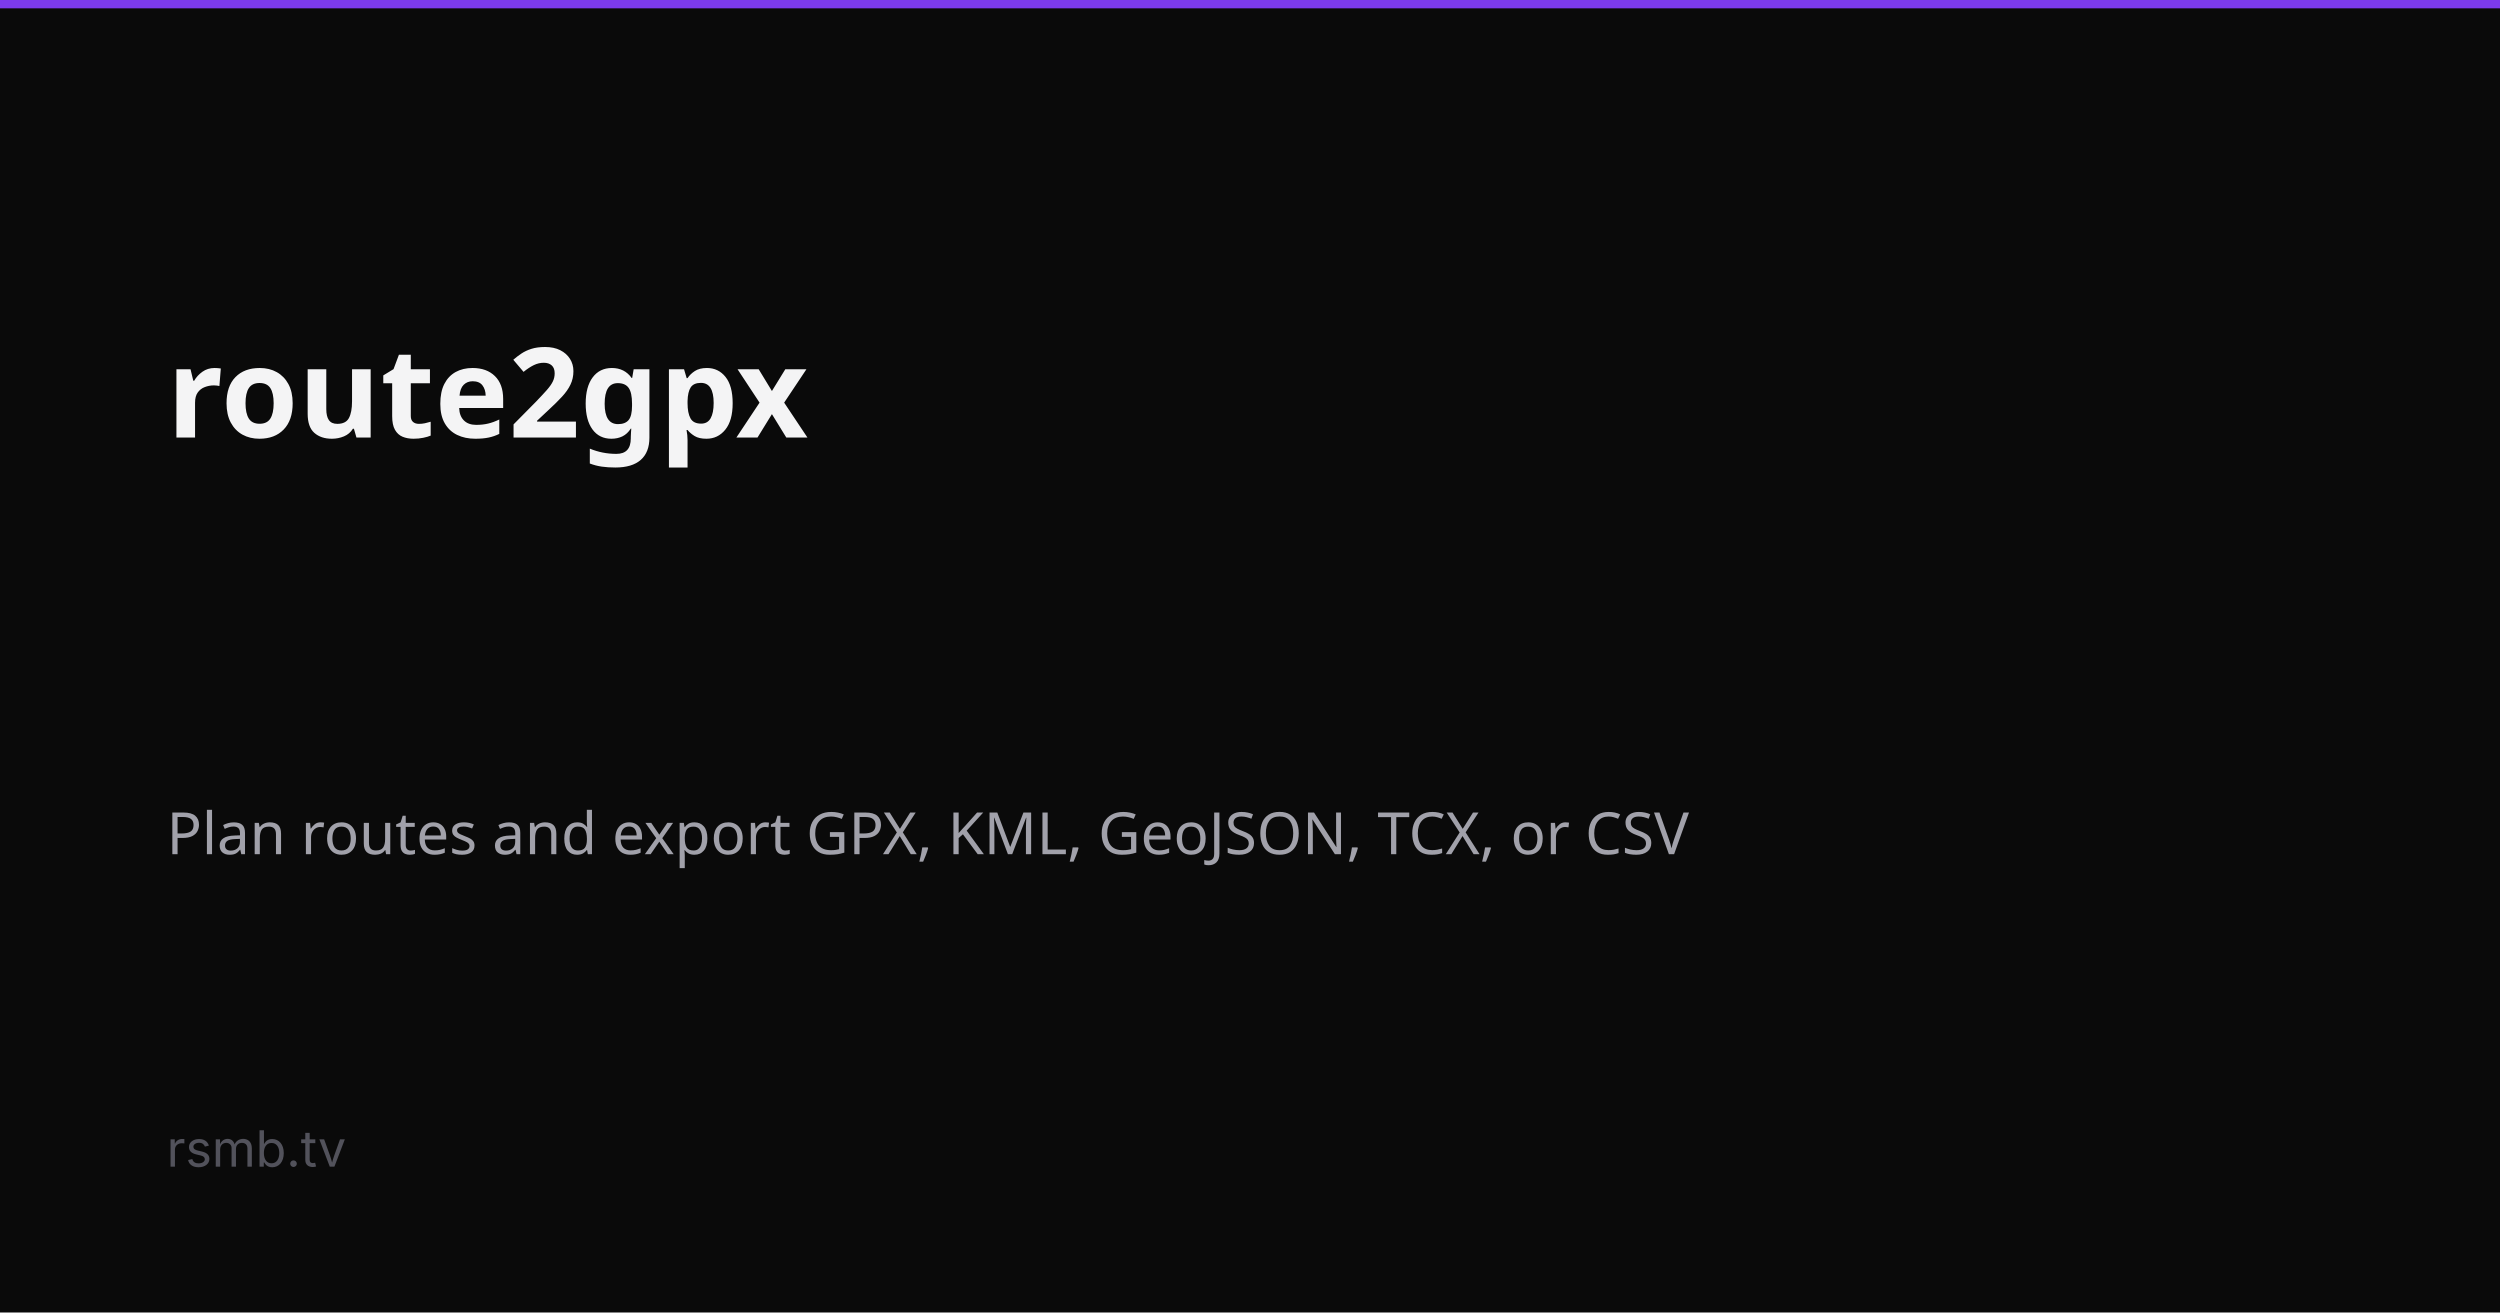
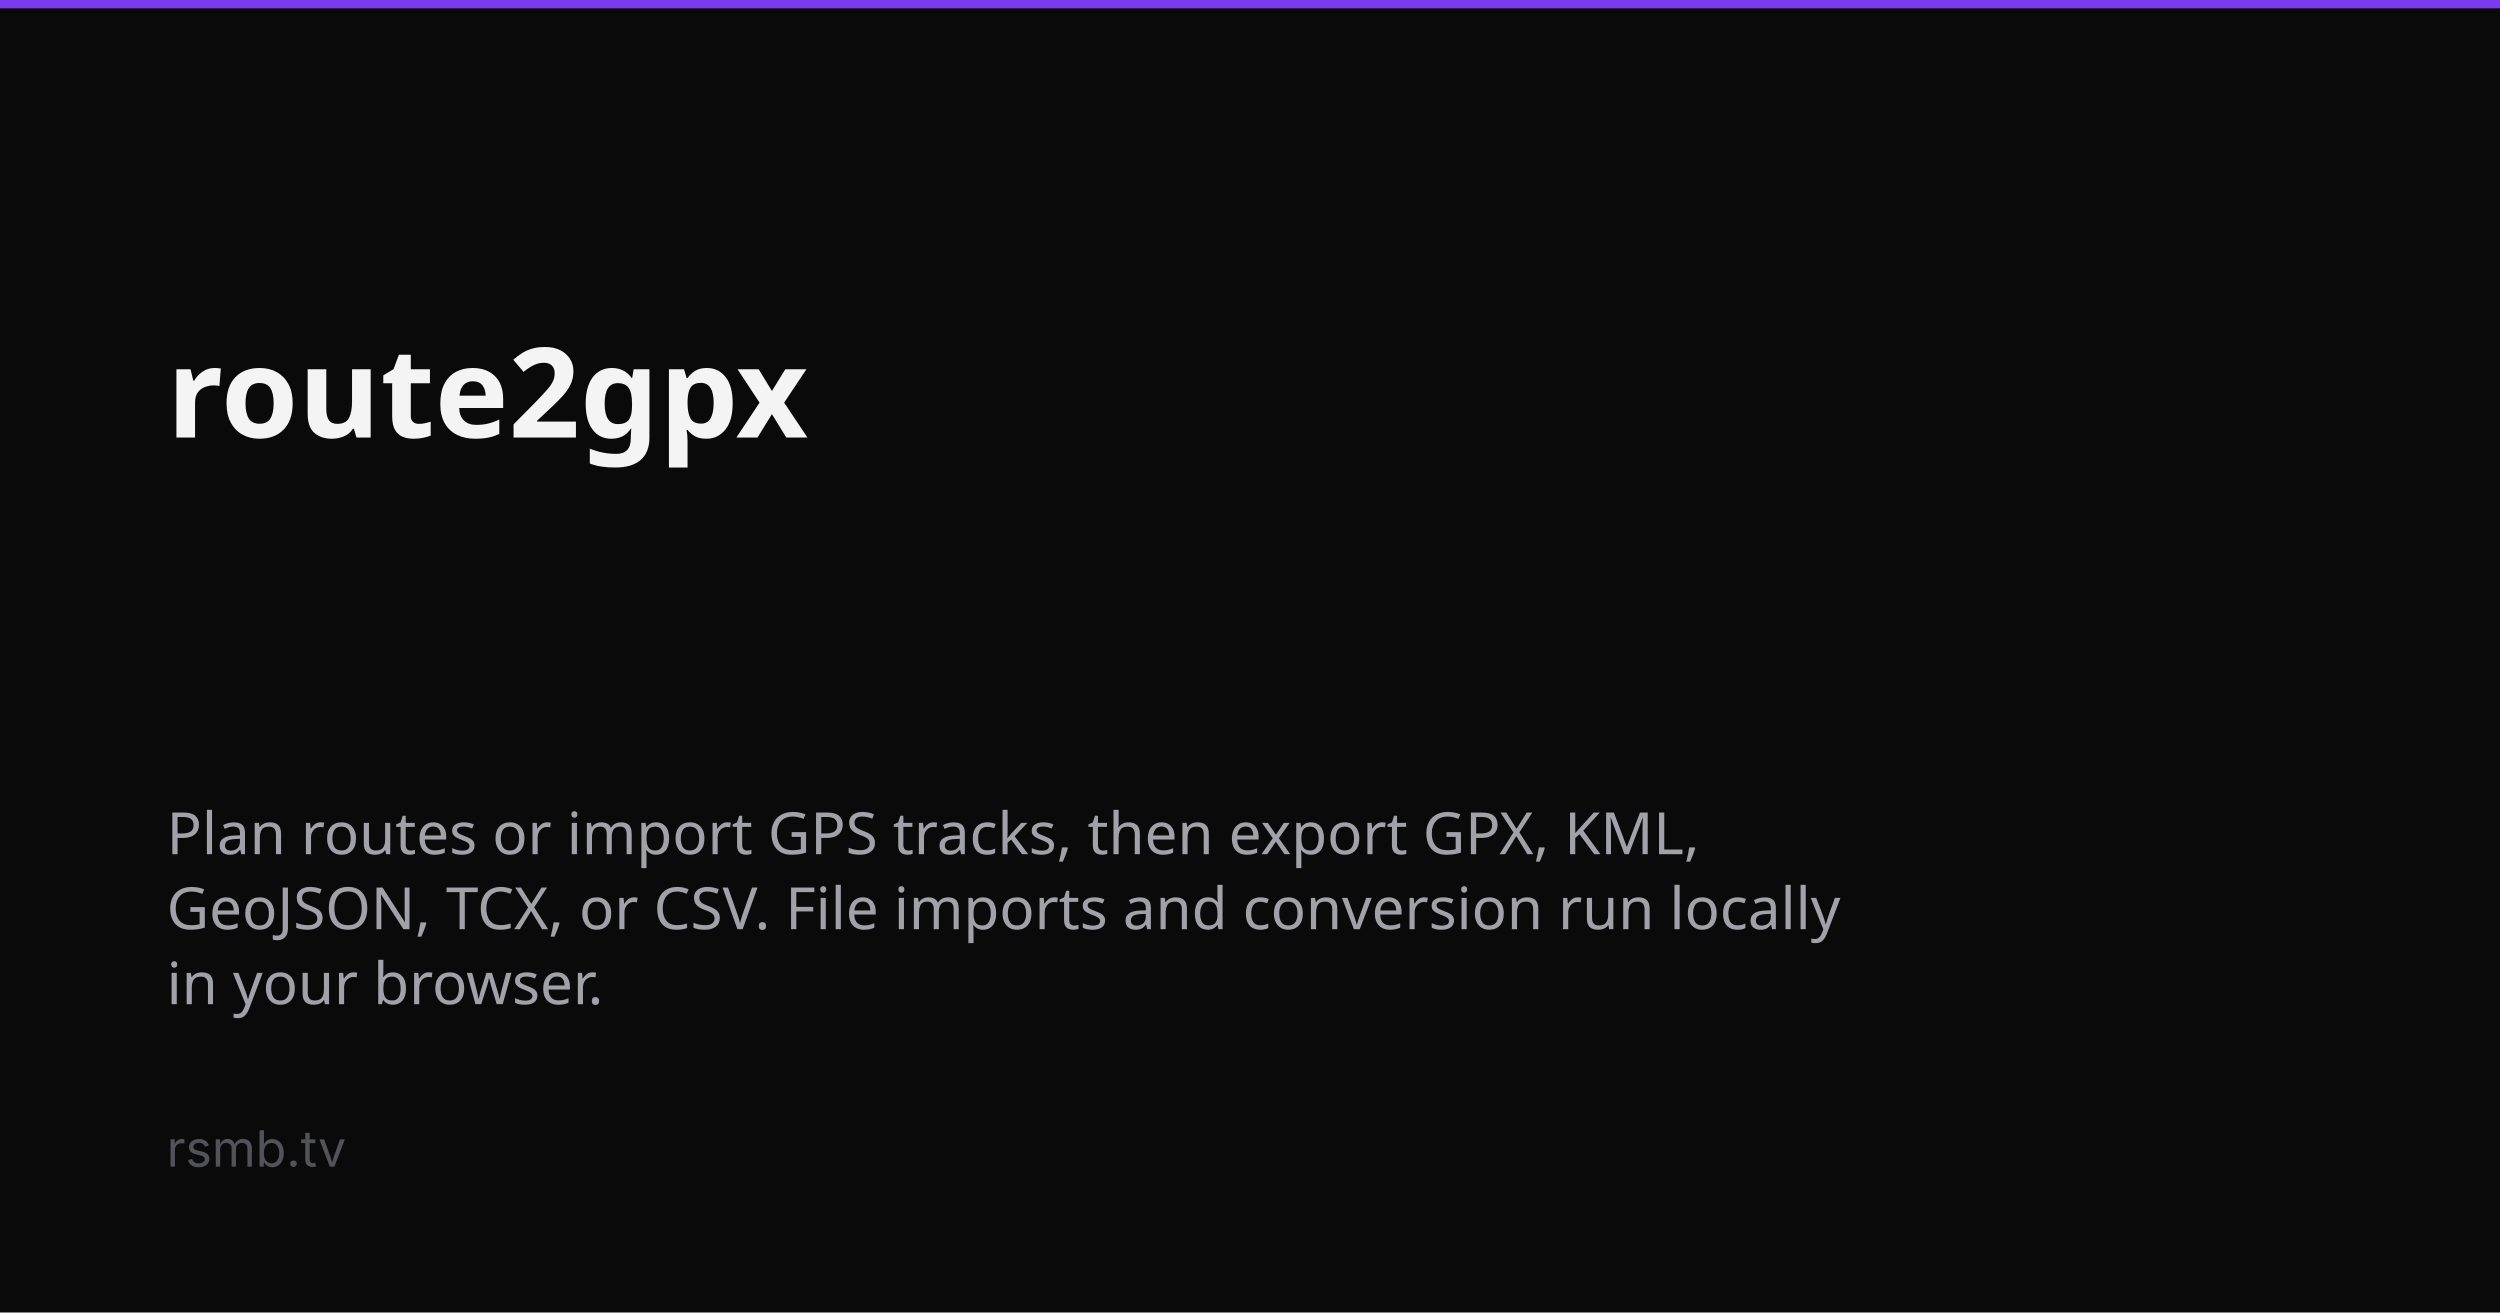
<svg xmlns="http://www.w3.org/2000/svg" width="1200" height="630">
  <rect width="1200" height="630" fill="#0a0a0a" />
  <rect x="0" y="0" width="1200" height="4" fill="#7c3aed" />
  <text font-family="sans-serif" font-size="60" font-weight="600" fill="#f4f4f5">
    <tspan x="80" y="210">route2gpx</tspan>
  </text>
  <text font-family="sans-serif" font-size="28" fill="#a1a1aa">
-     <tspan x="80" y="410">Plan routes and export GPX, KML, GeoJSON, TCX, or CSV</tspan>
+     <tspan x="80" y="410">Plan routes or import GPS tracks, then export GPX, KML,</tspan>
+     <tspan x="80" y="446">GeoJSON, TCX, or CSV. File imports and conversion run locally</tspan>
+     <tspan x="80" y="482">in your browser.</tspan>
  </text>
  <text x="80" y="560" font-family="system-ui, -apple-system, sans-serif" font-size="24" fill="#52525b">rsmb.tv</text>
</svg>
